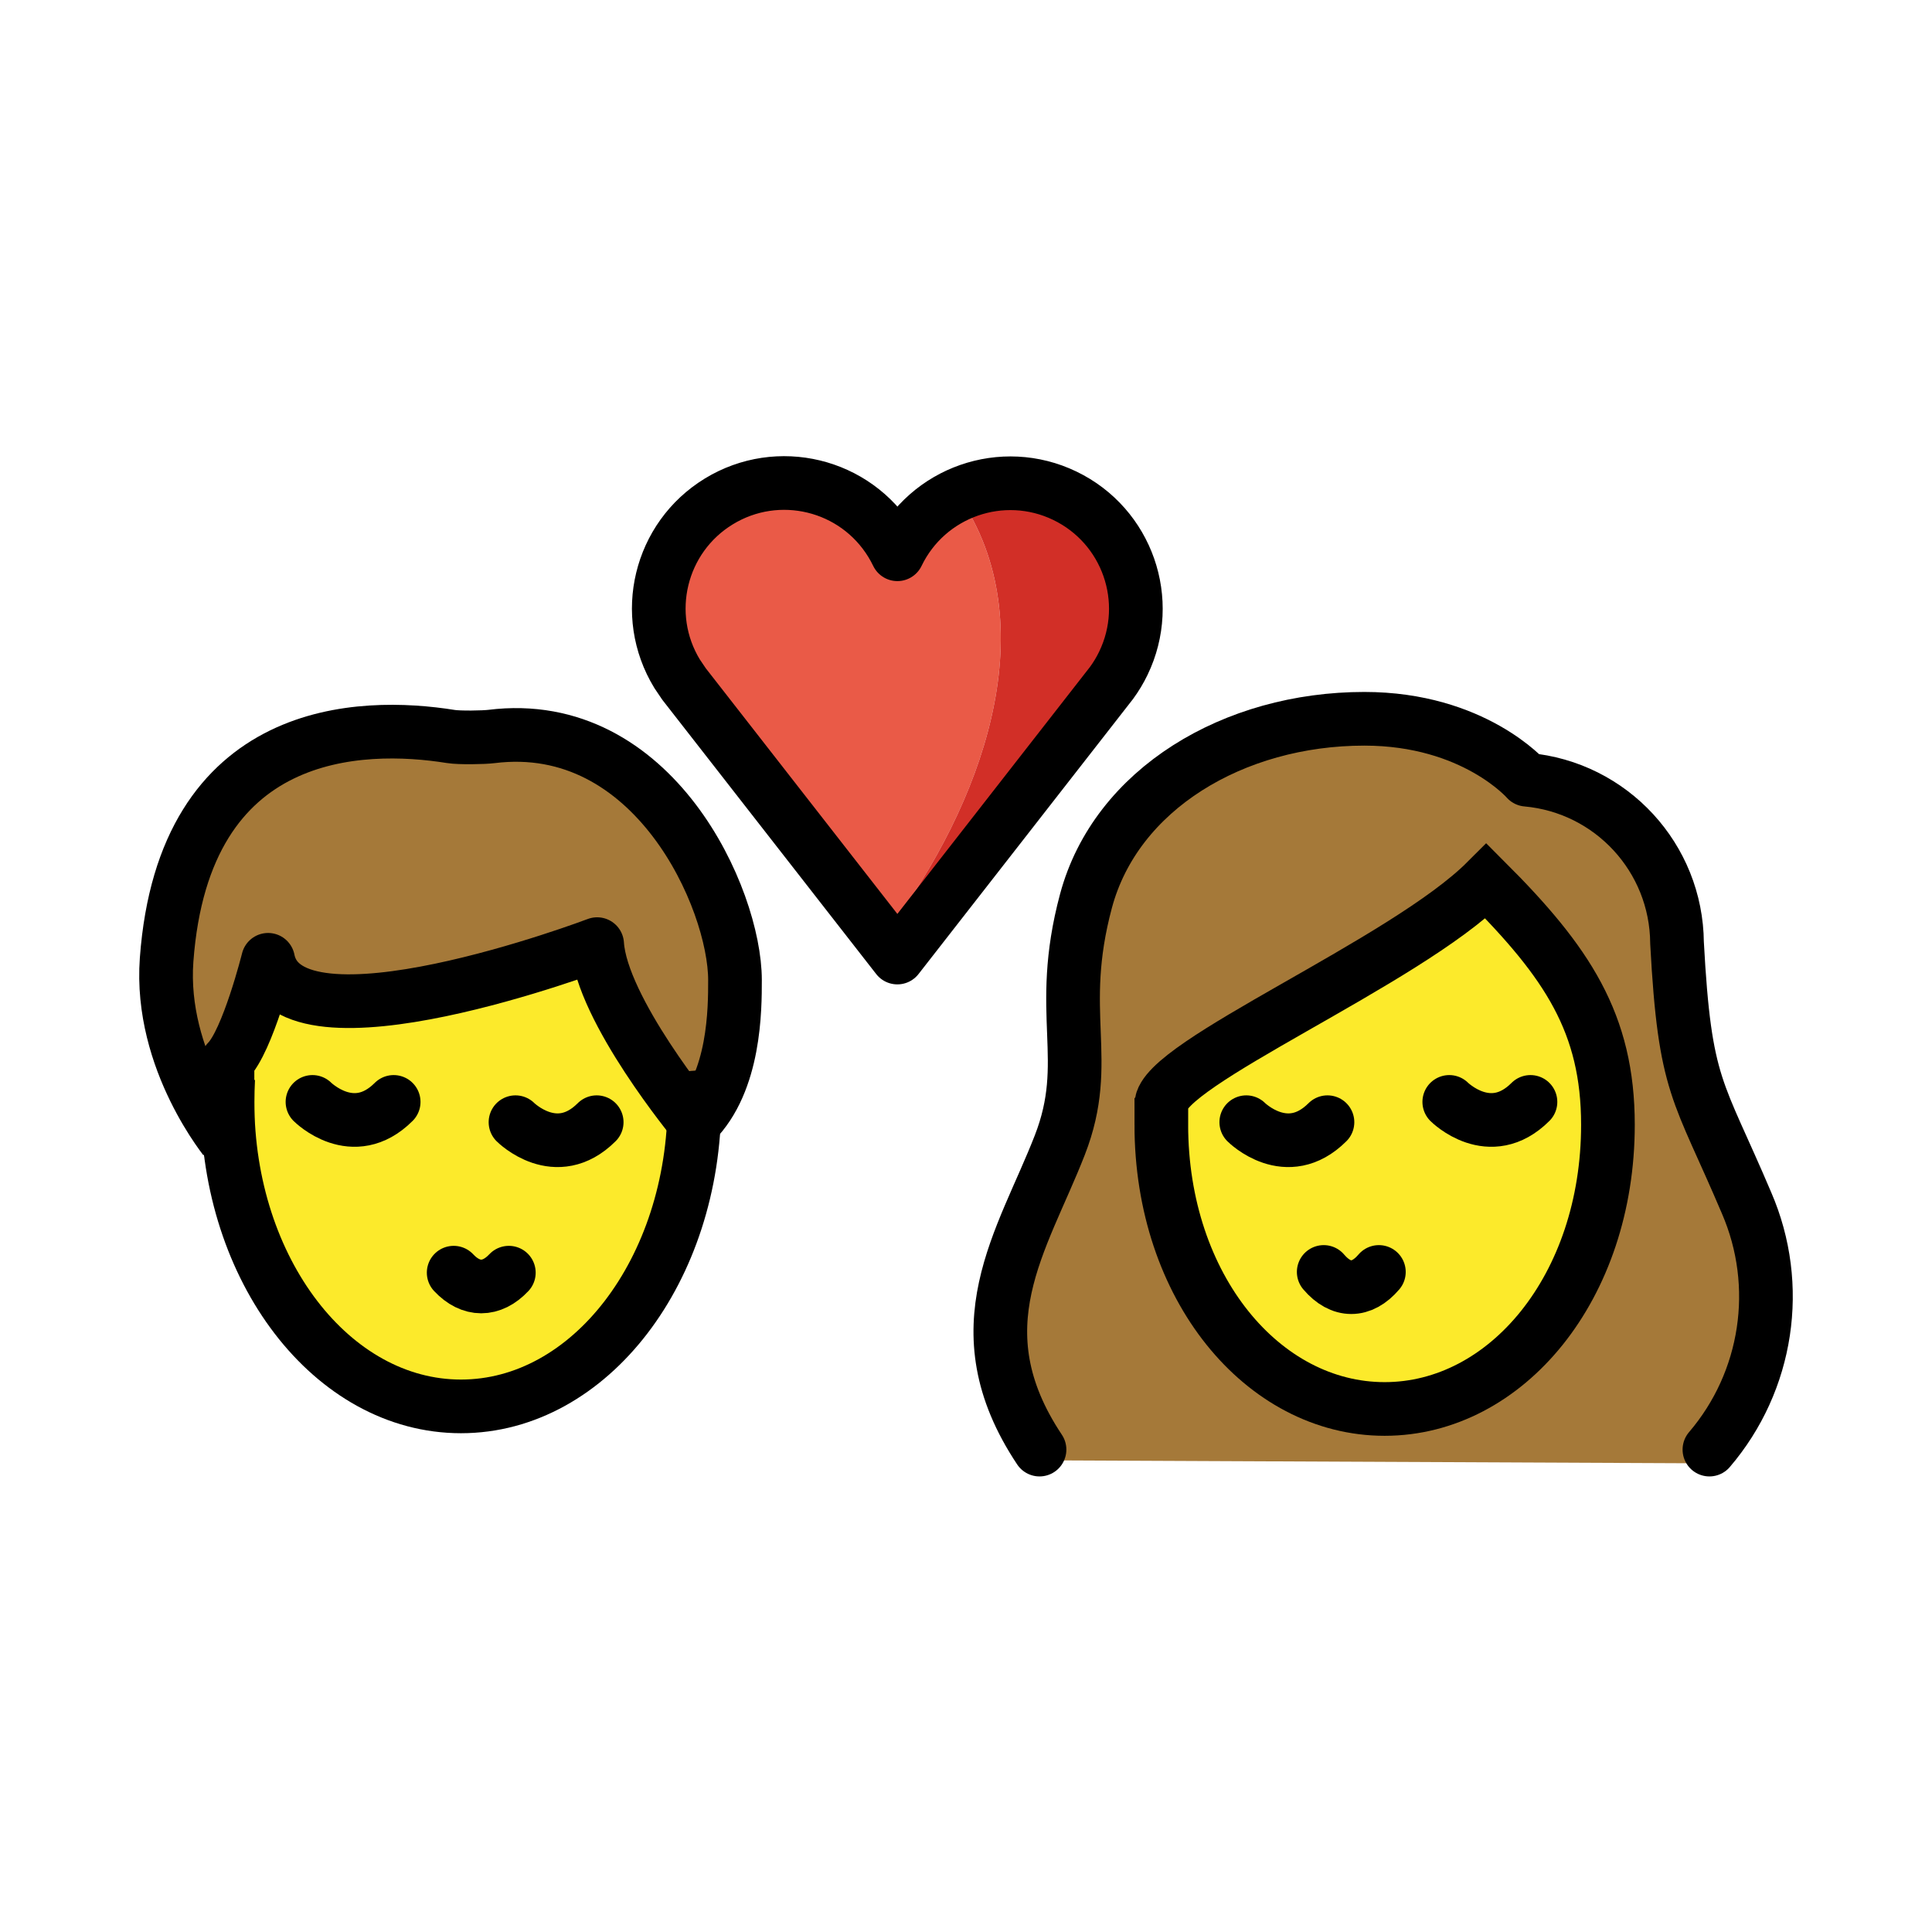
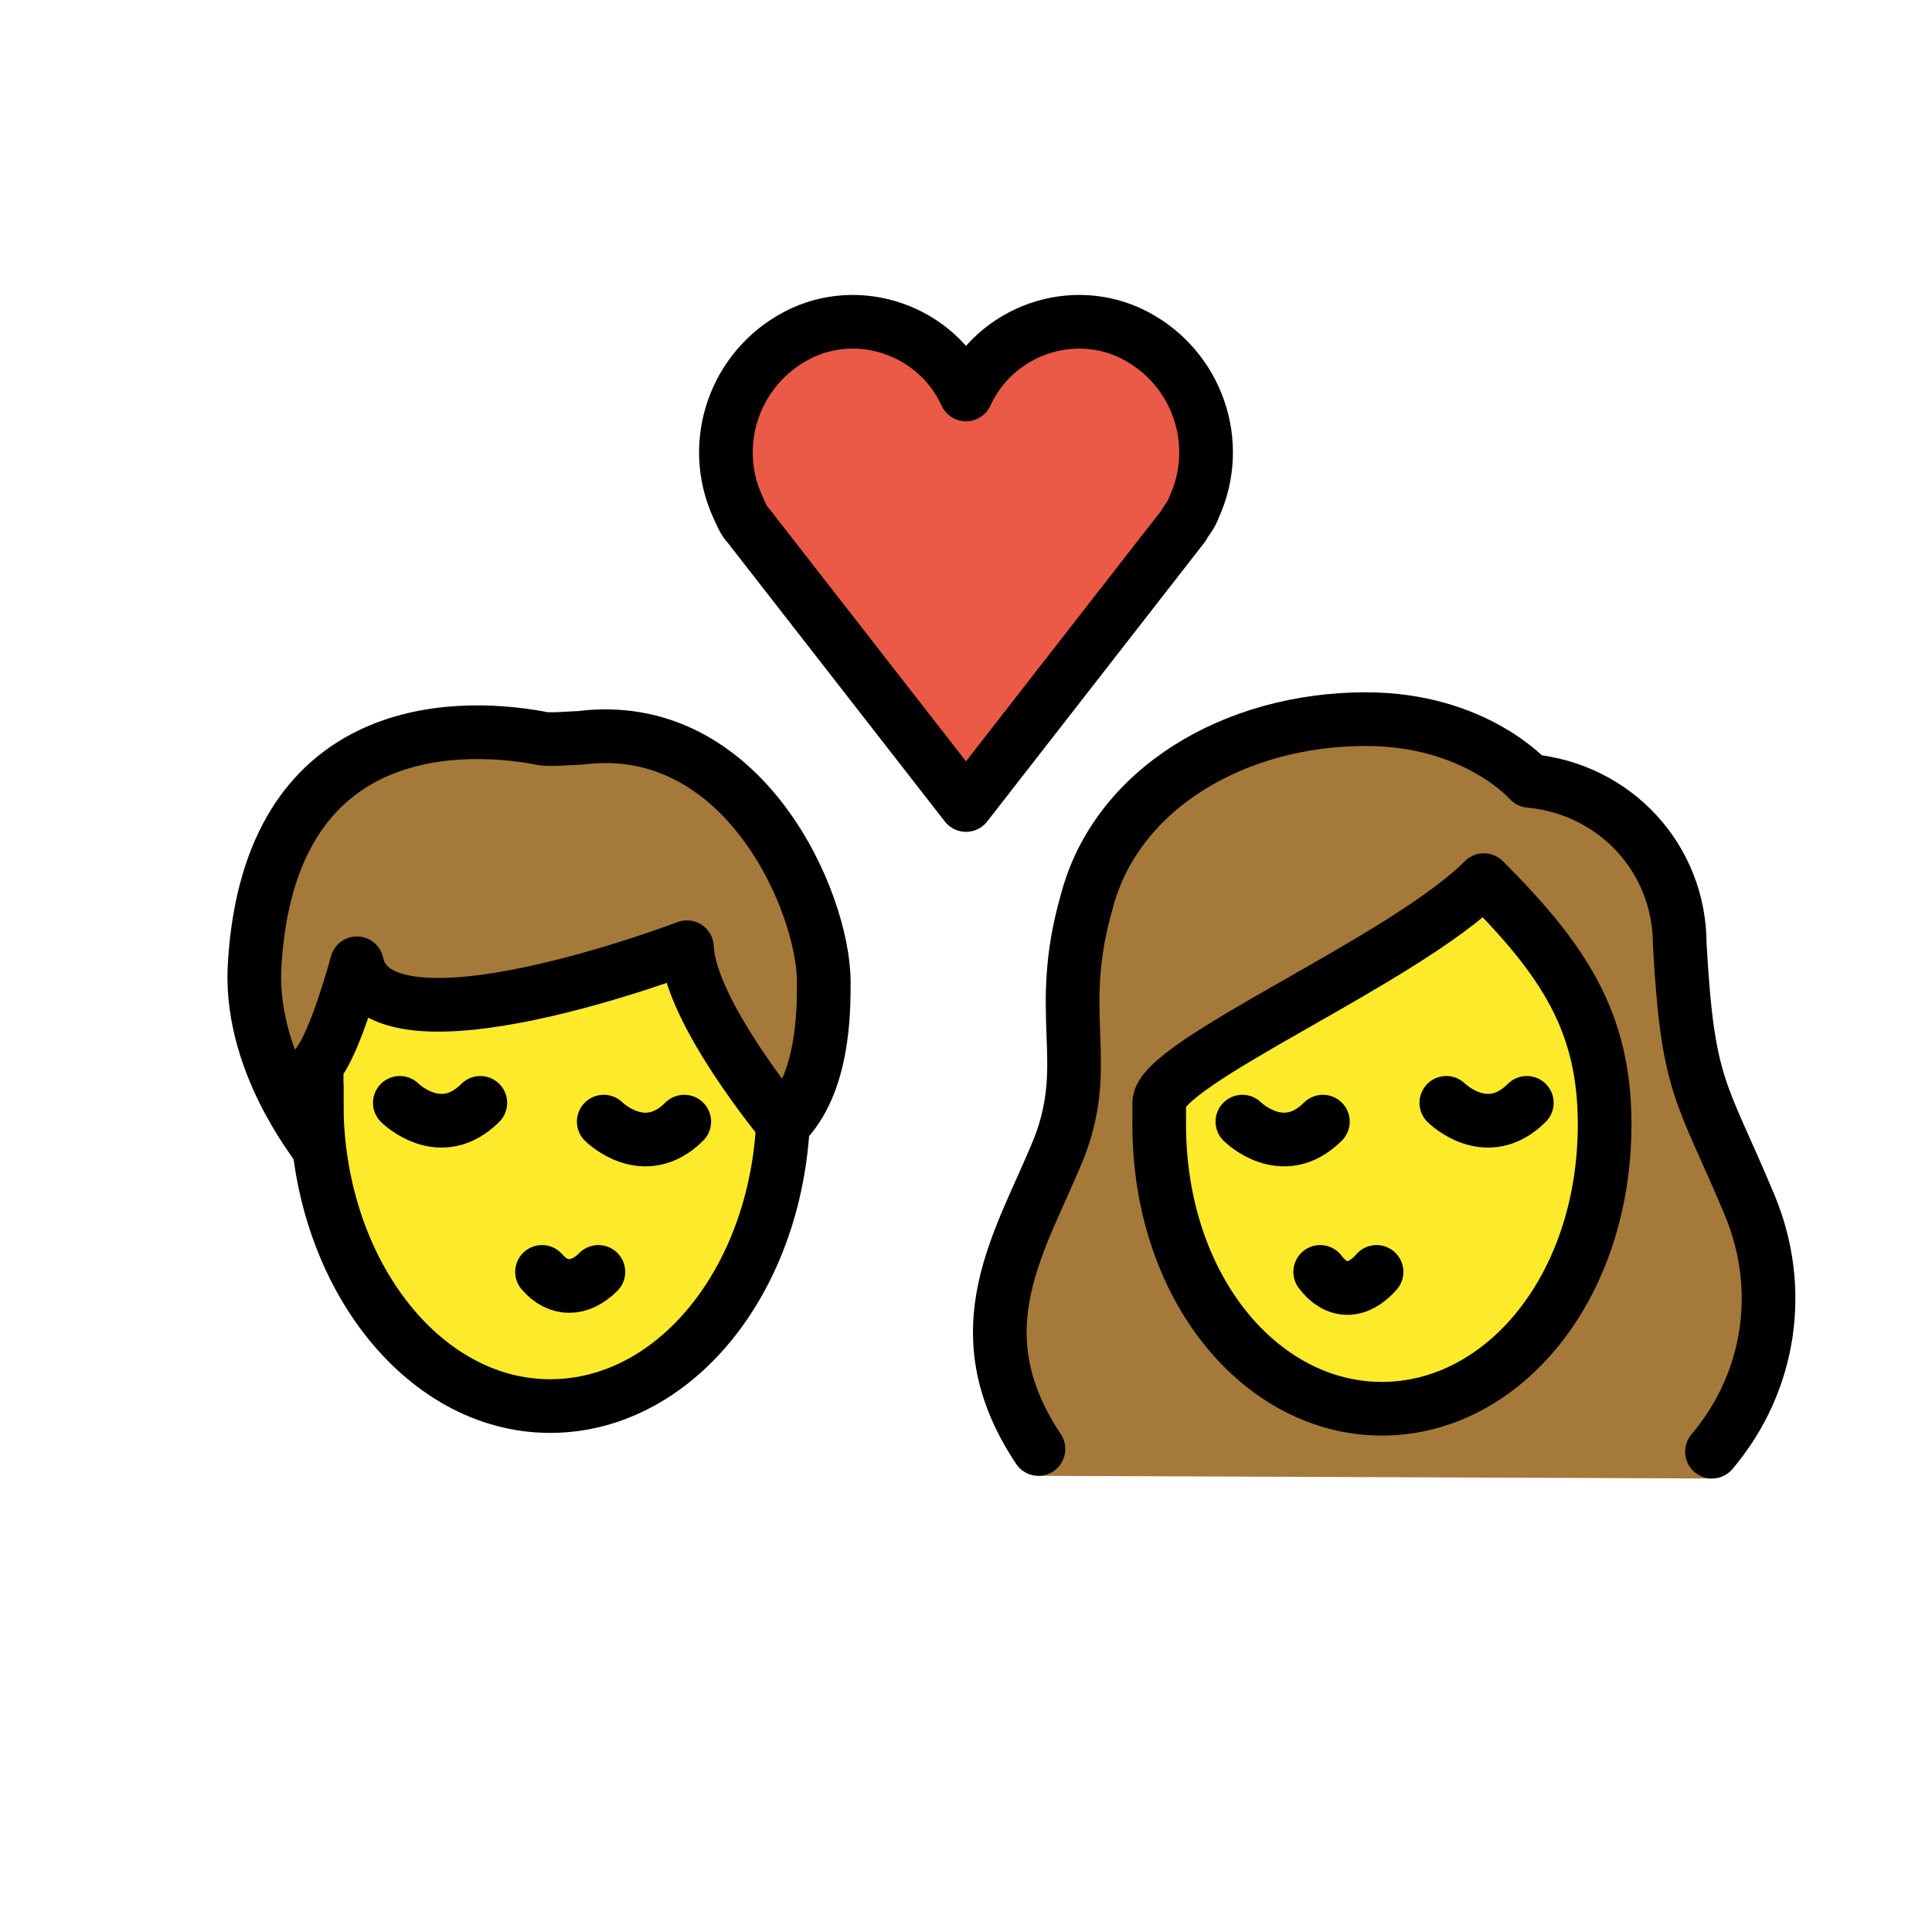
- <svg xmlns="http://www.w3.org/2000/svg" version="1.1" id="emoji" x="0" y="0" viewBox="0 0 72 72" enable-background="new 0 0 72 72" xml:space="preserve">
+ <svg xmlns="http://www.w3.org/2000/svg" id="emoji" x="0" y="0" viewBox="0 0 72 72" version="1.1">
  <g id="color">
-     <ellipse fill="#FCEA2B" cx="17.179" cy="41.065" rx="8.7" ry="11.348" />
-     <path fill="#A57939" d="M64.246,54.537c-0.296,0.296,2.223-5.837,0.156-9.425c-0.332-0.645-0.625-1.31-0.876-1.991 c-1.114-2.474-1.53-3.399-1.776-7.962c0.021-2.794-2.114-5.132-4.898-5.366c-0.201-0.014-0.389-0.107-0.52-0.26 c-0.07-0.076-1.822-2.009-5.48-2.009c-4.69,0-8.655,2.558-9.64,6.223c-0.404,1.522-0.548,3.102-0.427,4.672 c0.154,1.527-0.043,3.07-0.576,4.51c-0.188,0.572-0.474,1.107-0.847,1.58 c-2.854,3.343-1.099,10.132-1.244,9.91" />
-     <path fill="#FCEA2B" d="M43.279,41.917c0,6.052,3.783,10.591,8.322,10.591s8.322-4.539,8.322-10.591 c0-3.783-1.513-6.052-4.539-9.078c-3.026,3.026-12.104,6.809-12.104,8.322V41.917z" />
-     <path fill="#A57939" d="M6.209,35.769c0.645-8.762,7.263-8.855,10.591-8.322c0.323,0.052,1.228,0.036,1.513,0 c6.052-0.756,9.078,6.052,9.078,9.078c0,1.071,0,3.783-1.513,5.296c0,0-3.465-4.194-3.624-6.636 c0,0-11.507,4.367-12.263,0.584c0,0-0.756,3.026-1.513,3.783c0,0,0,2.27,0,3.026 C8.479,42.578,5.932,39.541,6.209,35.769z" />
-     <path fill="#EA5A47" d="M35.895,18.74c-0.929,0.416-1.679,1.149-2.118,2.067c-0.09,0.186-0.313,0.263-0.499,0.173 c-0.076-0.037-0.137-0.098-0.173-0.173c-1.03-2.141-3.601-3.041-5.742-2.01 c-2.141,1.03-3.041,3.601-2.01,5.742c0.06,0.126,0.127,0.248,0.2,0.368l0.246,0.364l7.31,9.372 C36.579,29.99,38.935,23.537,35.895,18.74z" />
-     <path fill="#D22F27" d="M37.65,18.369c-0.605-0.001-1.203,0.125-1.755,0.371c3.041,4.797,0.683,11.25-2.786,15.901 l0.333,0.425l0.585-0.75l7.102-9.106c1.401-1.921,0.979-4.613-0.941-6.014c-0.736-0.537-1.624-0.827-2.536-0.827 L37.65,18.369L37.65,18.369z" />
+     <path fill="#EA5A47" d="M36,14.7c1.1-2.4,4-3.4,6.3-2.2s3.3,4,2.2,6.4c-0.1,0.3-0.3,0.5-0.4,0.7L36,30l-8.1-10.4 c-0.2-0.2-0.3-0.5-0.4-0.7c-1.1-2.4-0.1-5.2,2.2-6.4S34.9,12.3,36,14.7L36,14.7z" />
  </g>
-   <g id="hair" />
-   <g id="skin" />
+   <g id="hair">
+     <g id="hair-a">
+       <path fill="#A57939" d="M9.5,35.8c0.6-8.8,7.3-8.9,10.6-8.3c0.3,0.1,1.2,0,1.5,0c6.1-0.8,9.1,6.1,9.1,9.1c0,1.1,0,3.8-1.5,5.3 c0,0-3.5-4.2-3.6-6.6c0,0-11.5,4.4-12.3,0.6c0,0-0.8,3-1.5,3.8c0,0,0,2.3,0,3C11.8,42.6,9.2,39.5,9.5,35.8z" />
+     </g>
+     <g id="hair-b">
+       <path fill="#A57939" d="M38.7,55c-3-4.5-0.6-8.8,0.8-12.3c1.2-3.2-0.2-4.9,1-9.1c1.1-4.2,5.5-6.8,10.4-6.8c4.1,0,6.1,2.3,6.1,2.3 c3.2,0.3,5.6,2.9,5.6,6.1c0.3,5.4,0.8,5.4,2.6,9.7c1.3,3.1,0.8,7.6-1.4,10.2" />
+     </g>
+   </g>
+   <g id="skin">
+     <g id="skin-a">
+       <path fill="#FCEA2B" d="M25.6,35.3c0,0-11.5,4.4-12.3,0.6c0,0-0.735,2.752-1.413,3.685c-0.051,0.497-0.087,1-0.087,1.515 c0,6.241,3.895,11.3,8.7,11.3c4.606,0,8.367-4.653,8.67-10.536C28.87,41.499,25.695,37.587,25.6,35.3z" />
+     </g>
+     <g id="skin-b">
+       <path fill="#FCEA2B" d="M43.2,41.9c0,6.1,3.8,10.6,8.3,10.6s8.3-4.5,8.3-10.6c0-3.8-1.5-6.1-4.5-9.1c-3,3-12.1,6.8-12.1,8.3 C43.2,41.1,43.2,41.9,43.2,41.9z" />
+     </g>
+   </g>
  <g id="skin-shadow" />
  <g id="line">
-     <path fill="none" stroke="#000000" stroke-width="2" stroke-miterlimit="10" d="M25.834,39.904 c0.03,0.382,0.045,0.769,0.045,1.16c0,6.267-3.895,11.348-8.7,11.348s-8.7-5.081-8.7-11.348 c0-0.293,0.009-0.583,0.025-0.871" />
-     <path fill="none" stroke="#000000" stroke-width="2" stroke-linecap="round" stroke-linejoin="round" d="M38.74,54.022 c-3.026-4.539-0.632-7.779,0.756-11.348c1.237-3.177-0.158-4.88,0.977-9.104 c1.119-4.161,5.505-6.783,10.371-6.783c4.085,0,6.052,2.27,6.052,2.27c3.154,0.283,5.578,2.914,5.602,6.08 c0.293,5.432,0.775,5.411,2.594,9.7c1.329,3.075,0.79,6.639-1.387,9.185" />
-     <path fill="none" stroke="#000000" stroke-width="2" stroke-miterlimit="10" d="M43.279,41.917 c0,6.052,3.783,10.591,8.322,10.591s8.322-4.539,8.322-10.591c0-3.783-1.513-6.052-4.539-9.078 c-3.026,3.026-12.104,6.809-12.104,8.322V41.917z" />
-     <path fill="none" stroke="#000000" stroke-width="2" stroke-linecap="round" stroke-linejoin="round" d="M16.907,47.429 c0.642,0.685,1.413,0.685,2.056,0" />
-     <path fill="none" stroke="#000000" stroke-width="2" stroke-linecap="round" stroke-linejoin="round" d="M49.331,47.402 c0.642,0.756,1.413,0.756,2.056,0" />
-     <path fill="none" stroke="#000000" stroke-width="2" stroke-linecap="round" stroke-miterlimit="10" d="M54.01,41.065 c0,0,1.513,1.513,3.026,0" />
-     <path fill="none" stroke="#000000" stroke-width="2" stroke-linecap="round" stroke-miterlimit="10" d="M46.445,41.821 c0,0,1.513,1.513,3.026,0" />
-     <path fill="none" stroke="#000000" stroke-width="2" stroke-linecap="round" stroke-miterlimit="10" d="M19.211,41.821 c0,0,1.513,1.513,3.026,0" />
-     <path fill="none" stroke="#000000" stroke-width="2" stroke-linecap="round" stroke-miterlimit="10" d="M11.645,41.065 c0,0,1.513,1.513,3.026,0" />
-     <path fill="none" stroke="#000000" stroke-width="2" stroke-linecap="round" stroke-linejoin="round" d="M6.209,35.769 c0.645-8.762,7.263-8.855,10.591-8.322c0.323,0.052,1.228,0.036,1.513,0c6.052-0.756,9.078,6.052,9.078,9.078 c0,1.071,0,3.783-1.513,5.296c0,0-3.465-4.194-3.624-6.636c0,0-11.507,4.367-12.263,0.584 c0,0-0.756,3.026-1.513,3.783c0,0,0,2.27,0,3.026C8.479,42.578,5.932,39.541,6.209,35.769z" />
-     <path fill="none" stroke="#000000" stroke-width="2" stroke-linecap="round" stroke-linejoin="round" d="M33.442,35.685 l-7.951-10.195l-0.256-0.379c-1.345-2.204-0.648-5.081,1.556-6.426c2.204-1.345,5.081-0.648,6.426,1.556 c0.082,0.135,0.157,0.273,0.226,0.415c1.121-2.326,3.915-3.303,6.241-2.181s3.303,3.915,2.181,6.241 c-0.124,0.258-0.272,0.504-0.441,0.735L33.442,35.685z" />
-     <path fill="none" stroke="#000000" stroke-width="2" stroke-linecap="round" stroke-linejoin="round" d="M57.653,29.174" />
+     <path fill="none" stroke="#000000" stroke-miterlimit="10" stroke-width="2" d="M29.2,40.2c0,0.3,0,0.6,0,0.9 c0,6.3-3.9,11.3-8.7,11.3s-8.7-5.1-8.7-11.3c0-0.2,0-0.4,0-0.7" />
+     <path fill="none" stroke="#000000" stroke-linecap="round" stroke-linejoin="round" stroke-width="2" d="M20.2,47.4 c0.6,0.7,1.4,0.7,2.1,0" />
+     <path fill="none" stroke="#000000" stroke-linecap="round" stroke-miterlimit="10" stroke-width="2" d="M22.5,41.8c0,0,1.5,1.5,3,0" />
+     <path fill="none" stroke="#000000" stroke-linecap="round" stroke-miterlimit="10" stroke-width="2" d="M14.9,41.1c0,0,1.5,1.5,3,0" />
+     <path fill="none" stroke="#000000" stroke-linecap="round" stroke-linejoin="round" stroke-width="2" d="M9.5,35.8 c0.6-8.8,7.3-8.9,10.6-8.3c0.3,0.1,1.2,0,1.5,0c6.1-0.8,9.1,6.1,9.1,9.1c0,1.1,0,3.8-1.5,5.3c0,0-3.5-4.2-3.6-6.6 c0,0-11.5,4.4-12.3,0.6c0,0-0.8,3-1.5,3.8c0,0,0,2.3,0,3C11.8,42.6,9.2,39.5,9.5,35.8z" />
+     <path fill="none" stroke="#000000" stroke-linecap="round" stroke-linejoin="round" stroke-width="2" d="M57.7,29.2" />
+     <path fill="none" stroke="#000000" stroke-linecap="round" stroke-linejoin="round" stroke-width="2" d="M36,14.7 c1.1-2.4,4-3.4,6.3-2.2s3.3,4,2.2,6.4c-0.1,0.3-0.3,0.5-0.4,0.7L36,30l-8.1-10.4c-0.2-0.2-0.3-0.5-0.4-0.7 c-1.1-2.4-0.1-5.2,2.2-6.4S34.9,12.3,36,14.7L36,14.7z" />
+     <path fill="none" stroke="#000000" stroke-linecap="round" stroke-linejoin="round" stroke-width="2" d="M38.7,54 c-3-4.5-0.6-7.8,0.8-11.3c1.2-3.2-0.2-4.9,1-9.1c1.1-4.2,5.5-6.8,10.4-6.8c4.1,0,6.1,2.3,6.1,2.3c3.2,0.3,5.6,2.9,5.6,6.1 c0.3,5.4,0.8,5.4,2.6,9.7c1.3,3.1,0.8,6.6-1.4,9.2" />
+     <path fill="none" stroke="#000000" stroke-linejoin="round" stroke-miterlimit="10" stroke-width="2" d="M43.2,41.9 c0,6.1,3.8,10.6,8.3,10.6s8.3-4.5,8.3-10.6c0-3.8-1.5-6.1-4.5-9.1c-3,3-12.1,6.8-12.1,8.3C43.2,41.1,43.2,41.9,43.2,41.9z" />
+     <path fill="none" stroke="#000000" stroke-linecap="round" stroke-linejoin="round" stroke-width="2" d="M49.2,47.4 c0.6,0.8,1.4,0.8,2.1,0" />
+     <path fill="none" stroke="#000000" stroke-linecap="round" stroke-miterlimit="10" stroke-width="2" d="M53.9,41.1c0,0,1.5,1.5,3,0" />
+     <path fill="none" stroke="#000000" stroke-linecap="round" stroke-miterlimit="10" stroke-width="2" d="M46.3,41.8c0,0,1.5,1.5,3,0" />
  </g>
</svg>
